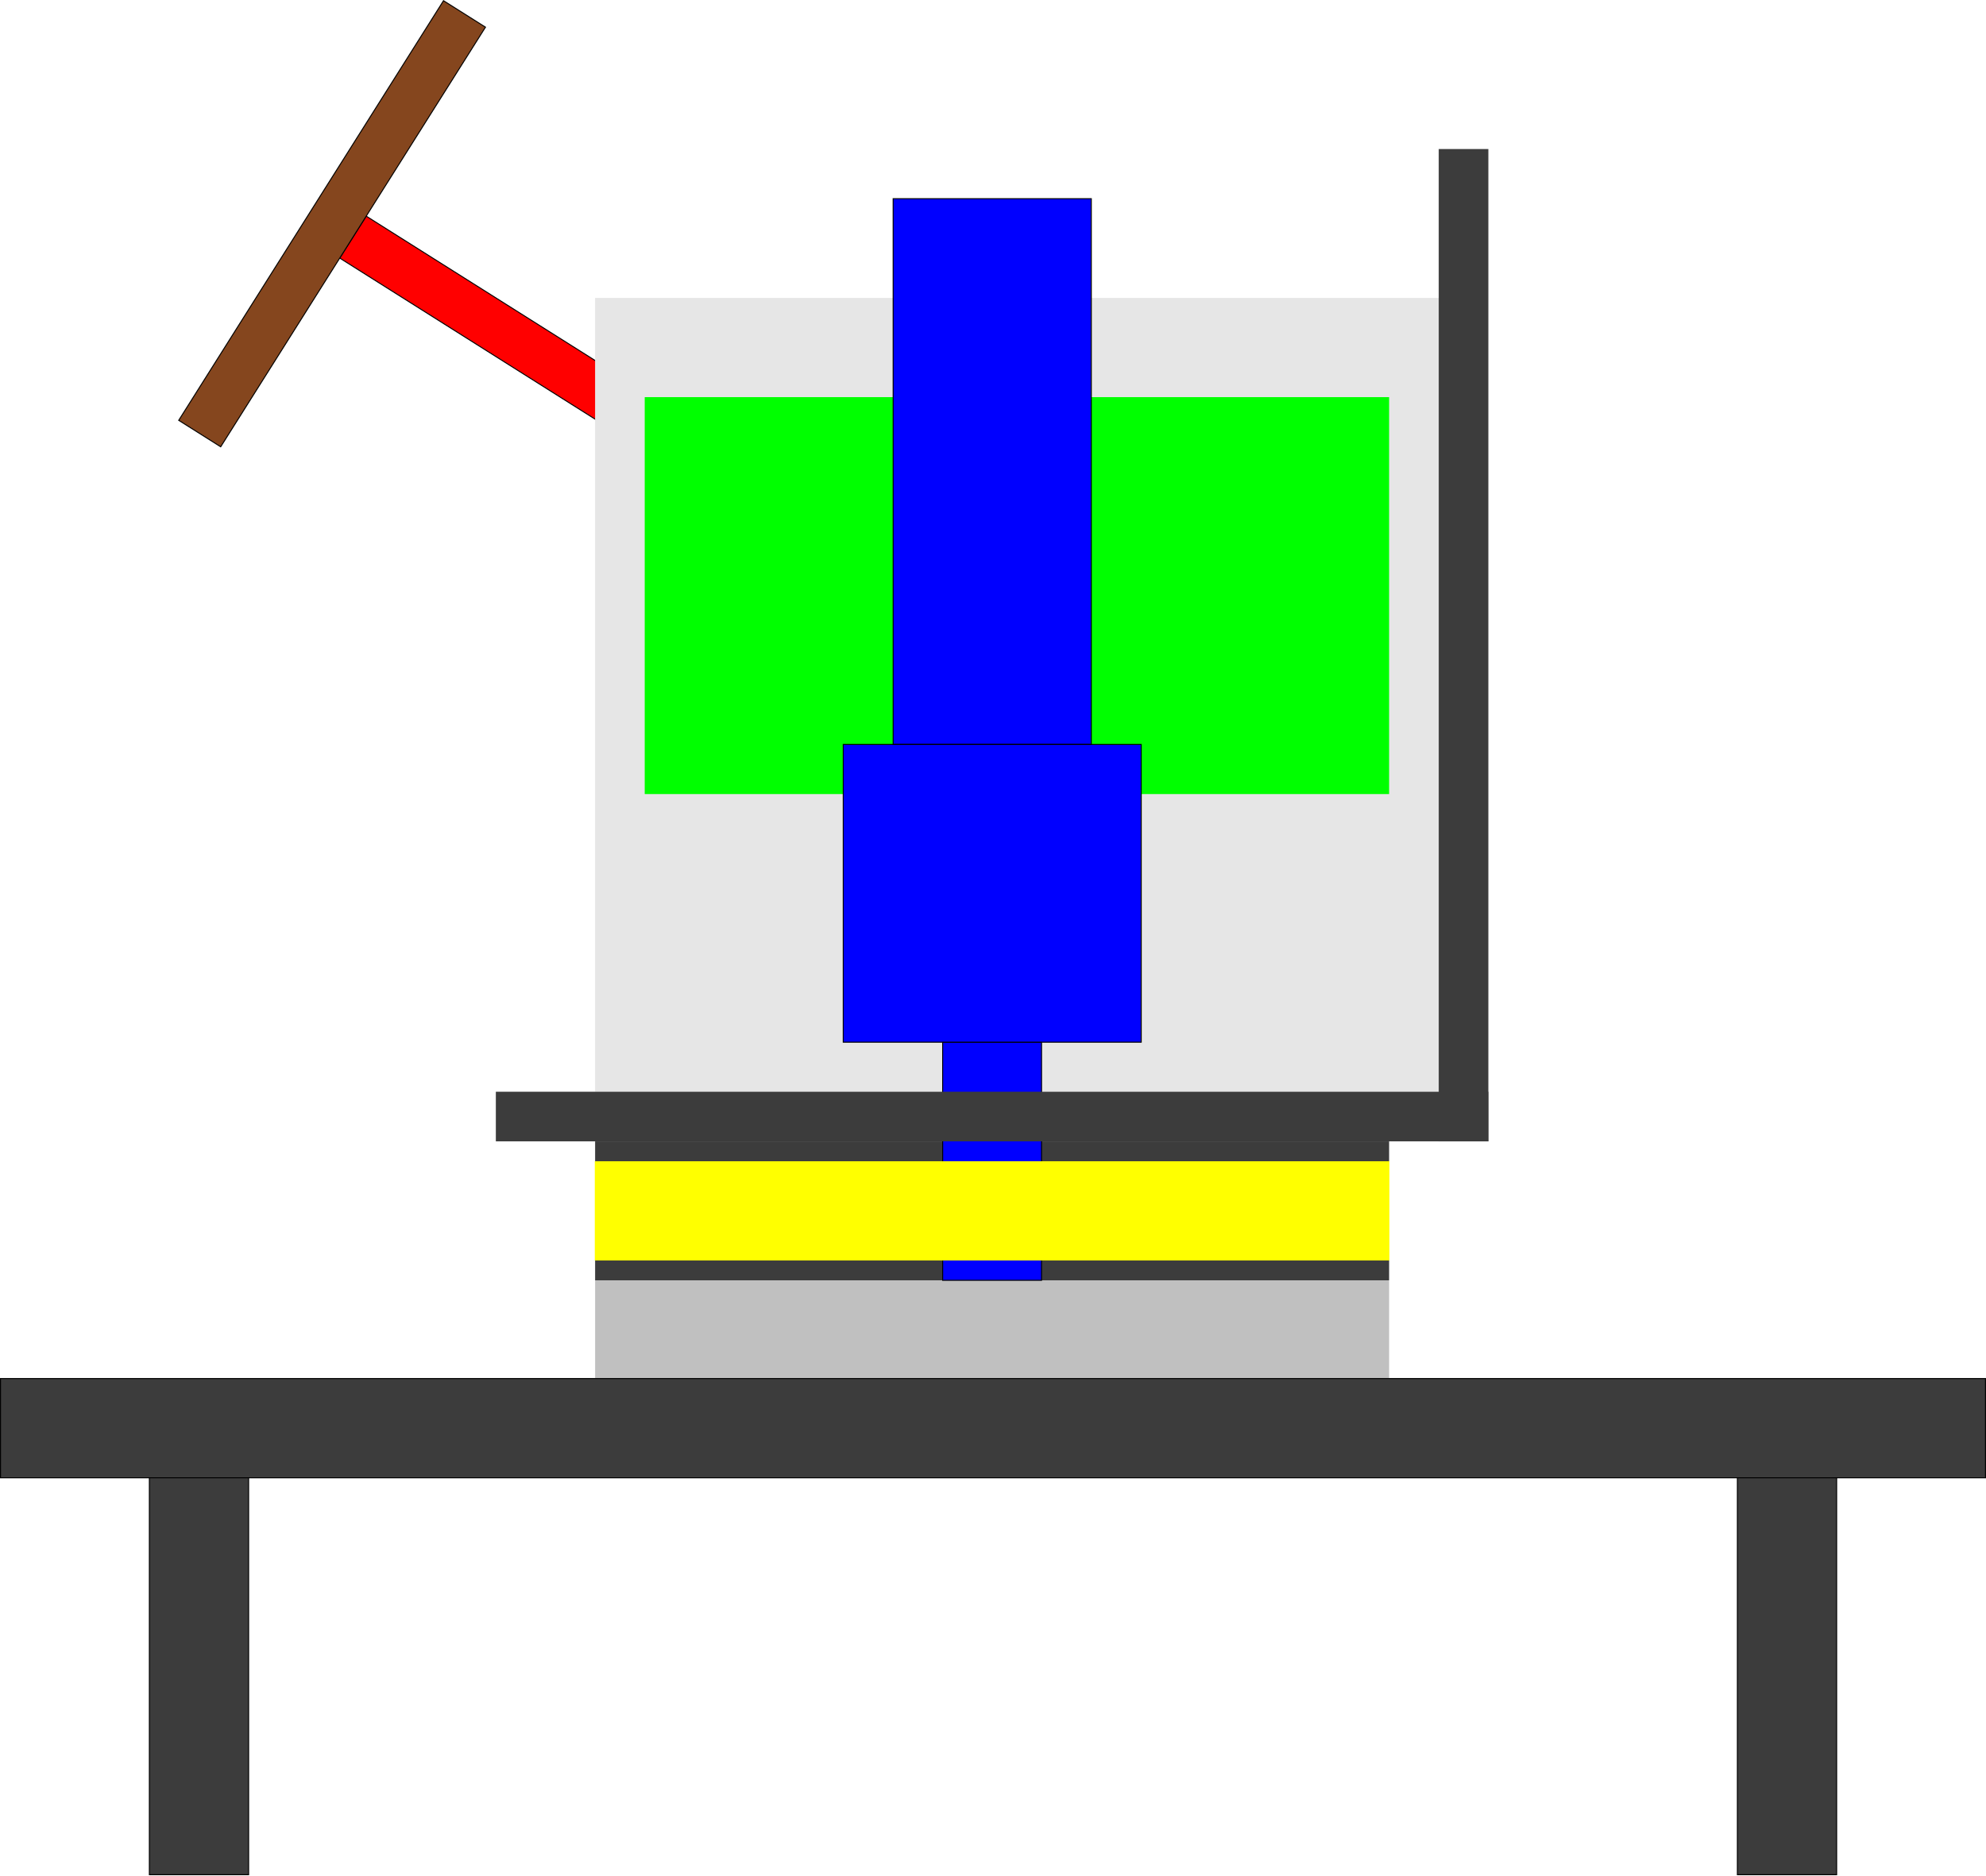
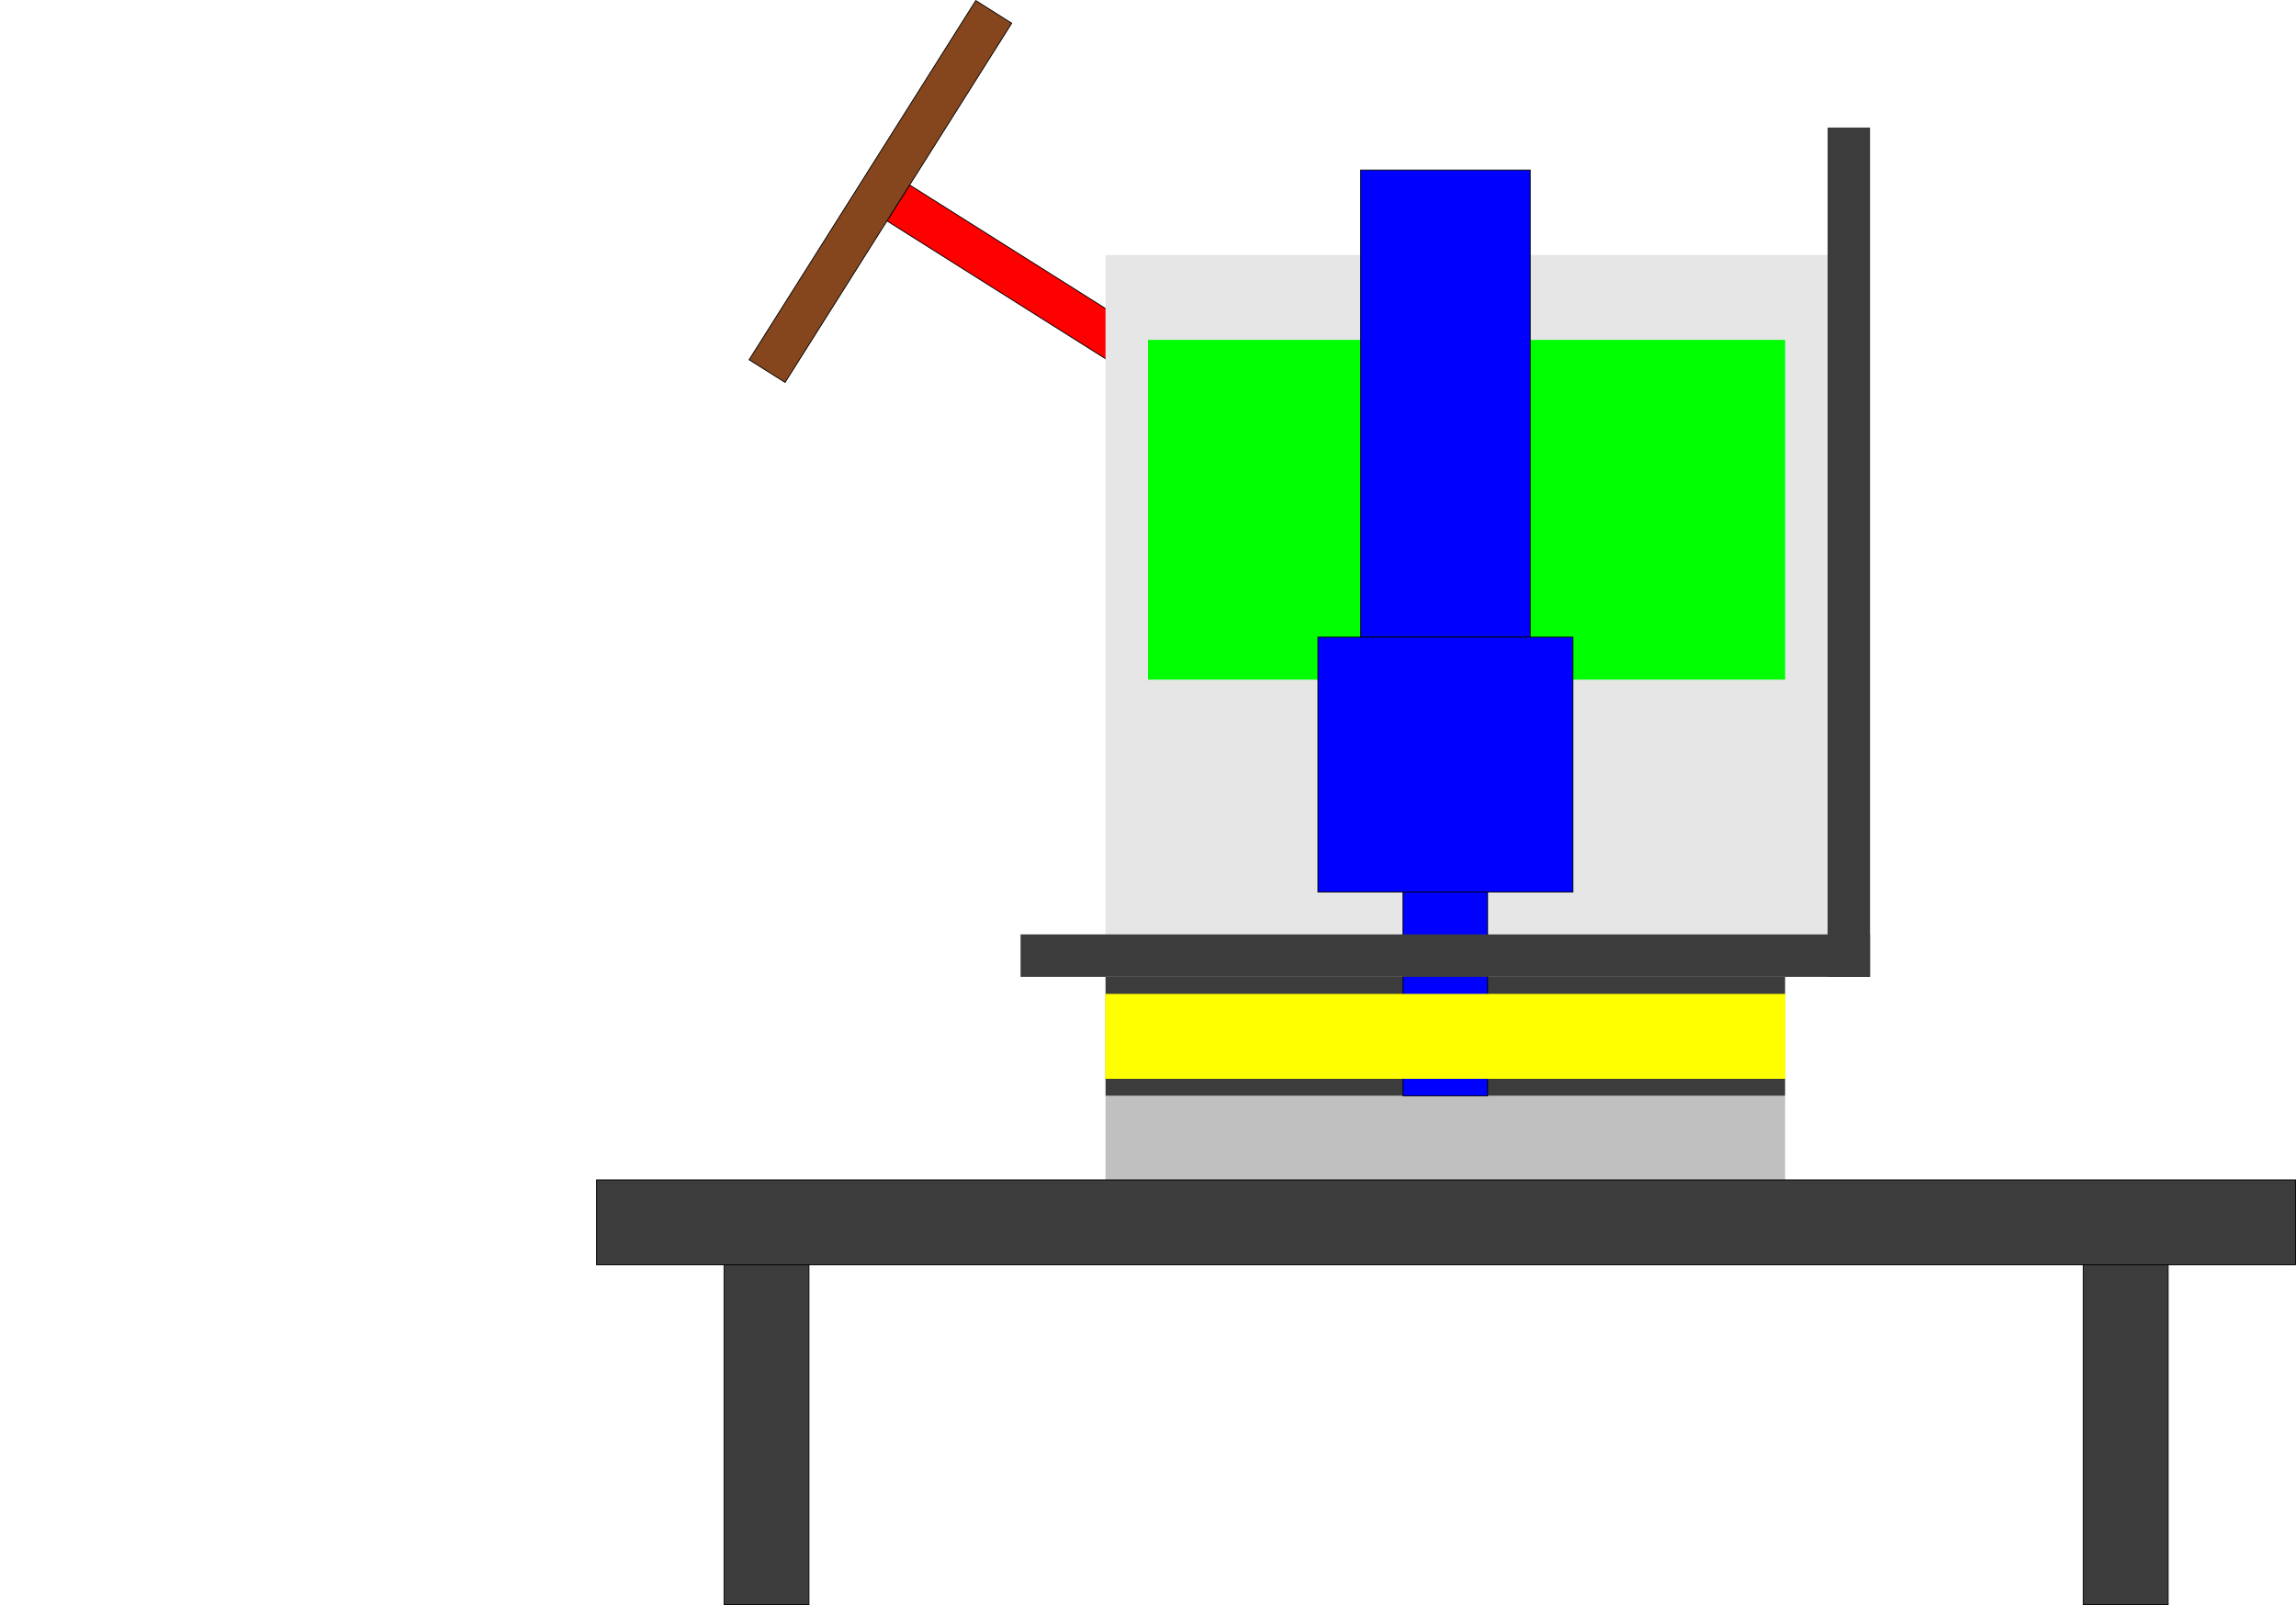
- <svg xmlns="http://www.w3.org/2000/svg" width="100.049mm" height="94.487mm" viewBox="0 0 100.049 94.487" version="1.1" id="svg1">
+ <svg xmlns="http://www.w3.org/2000/svg" width="135.141mm" height="94.487mm" viewBox="0 0 135.141 94.487" version="1.1" id="svg1">
  <defs id="defs1">
    <linearGradient id="swatch24">
      <stop style="stop-color:#000000;stop-opacity:1;" offset="0" id="stop24" />
    </linearGradient>
    <linearGradient id="swatch23">
      <stop style="stop-color:#000000;stop-opacity:1;" offset="0" id="stop23" />
    </linearGradient>
    <linearGradient id="swatch22">
      <stop style="stop-color:#0000ff;stop-opacity:1;" offset="0" id="stop22" />
    </linearGradient>
    <linearGradient id="swatch21">
      <stop style="stop-color:#00ff00;stop-opacity:1;" offset="0" id="stop21" />
    </linearGradient>
    <linearGradient id="swatch17">
      <stop style="stop-color:#000000;stop-opacity:1;" offset="0" id="stop17" />
    </linearGradient>
  </defs>
-   <g id="layer2" style="display:inline" transform="translate(-50.02075,-169.9905)">
-     <g id="g41" transform="rotate(32.24711,88.0821,188.369)" style="display:inline;fill:#85461e;fill-opacity:1;stroke:#000000;stroke-width:0.05;stroke-dasharray:none;stroke-dashoffset:0;stroke-opacity:1">
+   <g id="layer2" style="display:inline" transform="translate(-14.9297,-169.9905)">
+     <rect style="display:inline;fill:#000000;fill-opacity:0;stroke:#000000;stroke-width:5.46391e-05;stroke-opacity:0;paint-order:fill markers stroke" id="rect1-8" width="135.07" height="94.477" x="14.93" y="170" />
+     <g id="g41" transform="rotate(32.24711,88.08211,188.369)" style="display:inline;fill:#85461e;fill-opacity:1;stroke:#000000;stroke-width:0.05;stroke-dasharray:none;stroke-dashoffset:0;stroke-opacity:1">
      <rect style="fill:#ff0000;fill-opacity:1;stroke:#000000;stroke-width:0.05;stroke-dasharray:none;stroke-dashoffset:0;stroke-opacity:1;paint-order:fill markers stroke" id="rect40" width="22.5" height="2.5" x="67.5" y="192.5" />
      <rect style="fill:#85461e;fill-opacity:1;stroke:#000000;stroke-width:0.05;stroke-dasharray:none;stroke-dashoffset:0;stroke-opacity:1;paint-order:fill markers stroke" id="rect41" width="2.5" height="25" x="65" y="181.242" />
    </g>
    <rect style="display:inline;fill:#e6e6e6;fill-opacity:1;stroke:#000000;stroke-width:5.164e-05;stroke-dasharray:none;stroke-dashoffset:0;stroke-opacity:1;paint-order:fill markers stroke" id="rect38" width="42.5" height="40" x="80" y="185.001" />
    <rect style="display:inline;fill:#c0c0c0;fill-opacity:1;stroke:#000000;stroke-width:6.657e-05;stroke-dasharray:none;stroke-dashoffset:0;stroke-opacity:1;paint-order:fill markers stroke" id="rect6-7" width="39.999" height="4.95" x="80.001" y="234.502" />
    <g id="g8-6" transform="translate(0.04548645,-3.047852)" style="display:inline;fill:#3c3c3c;fill-opacity:1;stroke:#000000;stroke-width:0.05;stroke-dasharray:none;stroke-dashoffset:0;stroke-opacity:1">
      <rect style="display:inline;fill:#3c3c3c;fill-opacity:1;stroke:#000000;stroke-width:0.05;stroke-dasharray:none;stroke-dashoffset:0;stroke-opacity:1;paint-order:fill markers stroke" id="rect5-8-3" width="99.999" height="5" x="50" y="242.5" />
      <rect style="fill:#3c3c3c;fill-opacity:1;stroke:#000000;stroke-width:0.05;stroke-dasharray:none;stroke-dashoffset:0;stroke-opacity:1;paint-order:fill markers stroke" id="rect7-6" width="5" height="20" x="57.5" y="247.5" />
      <rect style="fill:#3c3c3c;fill-opacity:1;stroke:#000000;stroke-width:0.05;stroke-dasharray:none;stroke-dashoffset:0;stroke-opacity:1;paint-order:fill markers stroke" id="rect8-1" width="5" height="20" x="137.5" y="247.5" />
    </g>
    <rect style="display:inline;fill:#3c3c3c;fill-opacity:1;stroke:#000000;stroke-width:5.591e-05;stroke-dasharray:none;stroke-dashoffset:0;stroke-opacity:1;paint-order:fill markers stroke" id="rect16-7" width="39.999" height="7.001" x="80.001" y="227.501" />
    <rect style="display:inline;fill:#00ff00;fill-opacity:1;stroke:#000000;stroke-width:5.371e-05;stroke-dasharray:none;stroke-dashoffset:0;stroke-opacity:1;paint-order:fill markers stroke" id="rect39" width="37.5" height="20" x="82.5" y="190.001" />
    <rect style="display:inline;fill:#3c3c3c;fill-opacity:1;stroke:#000000;stroke-width:4.879e-05;stroke-dasharray:none;stroke-dashoffset:0;stroke-opacity:1;paint-order:fill markers stroke" id="rect37" width="2.5" height="50" x="122.5" y="177.5" />
    <g id="g9-2" style="display:inline;stroke:#000000;stroke-width:0.05;stroke-dasharray:none;stroke-dashoffset:0;stroke-opacity:1" transform="translate(-34.04686,0.0925984)">
      <rect style="fill:#0000ff;fill-opacity:1;stroke:#000000;stroke-width:0.05;stroke-dasharray:none;stroke-dashoffset:0;stroke-opacity:1;paint-order:fill markers stroke" id="rect15-9" width="4.981" height="11.997" x="131.556" y="222.412" />
      <rect style="fill:#0000ff;fill-opacity:1;stroke:#000000;stroke-width:0.05;stroke-dasharray:none;stroke-dashoffset:0;stroke-opacity:1;paint-order:fill markers stroke" id="rect14-1" width="9.982" height="27.5" x="129.062" y="179.909" />
      <rect style="fill:#0000ff;fill-opacity:1;stroke:#000000;stroke-width:0.05;stroke-dasharray:none;stroke-dashoffset:0;stroke-opacity:1;paint-order:fill markers stroke" id="rect13-3" width="15.011" height="15.001" x="126.548" y="207.409" />
    </g>
    <rect style="display:inline;fill:#3c3c3c;fill-opacity:1;stroke:#000000;stroke-width:4.42e-05;stroke-dasharray:none;stroke-dashoffset:0;stroke-opacity:1;paint-order:fill markers stroke" id="rect5-0" width="50" height="2.5" x="75" y="225" />
    <rect style="display:inline;fill:#ffff00;fill-opacity:1;stroke:#000000;stroke-width:5.464e-05;stroke-dasharray:none;stroke-dashoffset:0;stroke-opacity:1;paint-order:fill markers stroke" id="rect17-0" width="40.03" height="5" x="79.985" y="228.503" />
  </g>
</svg>
